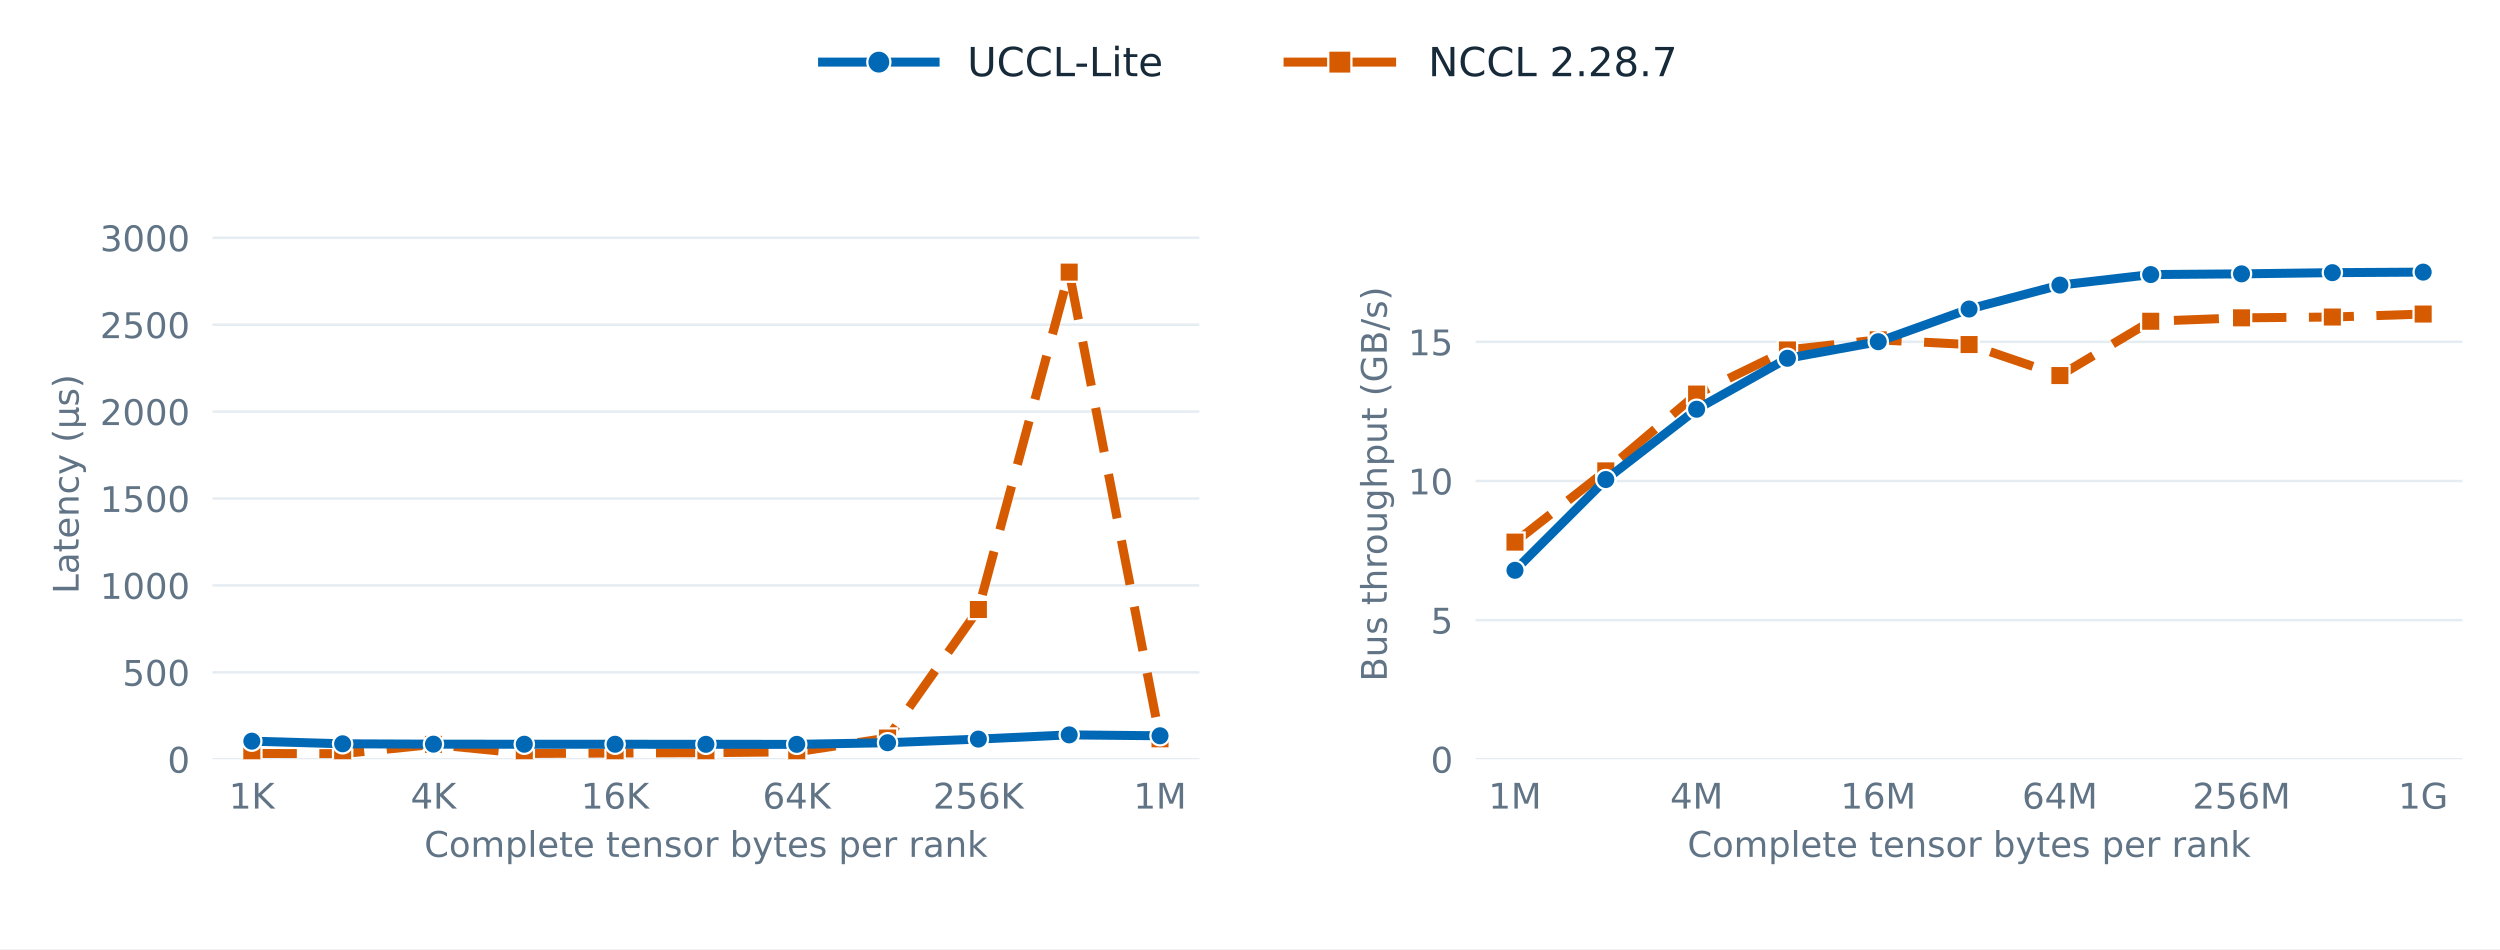
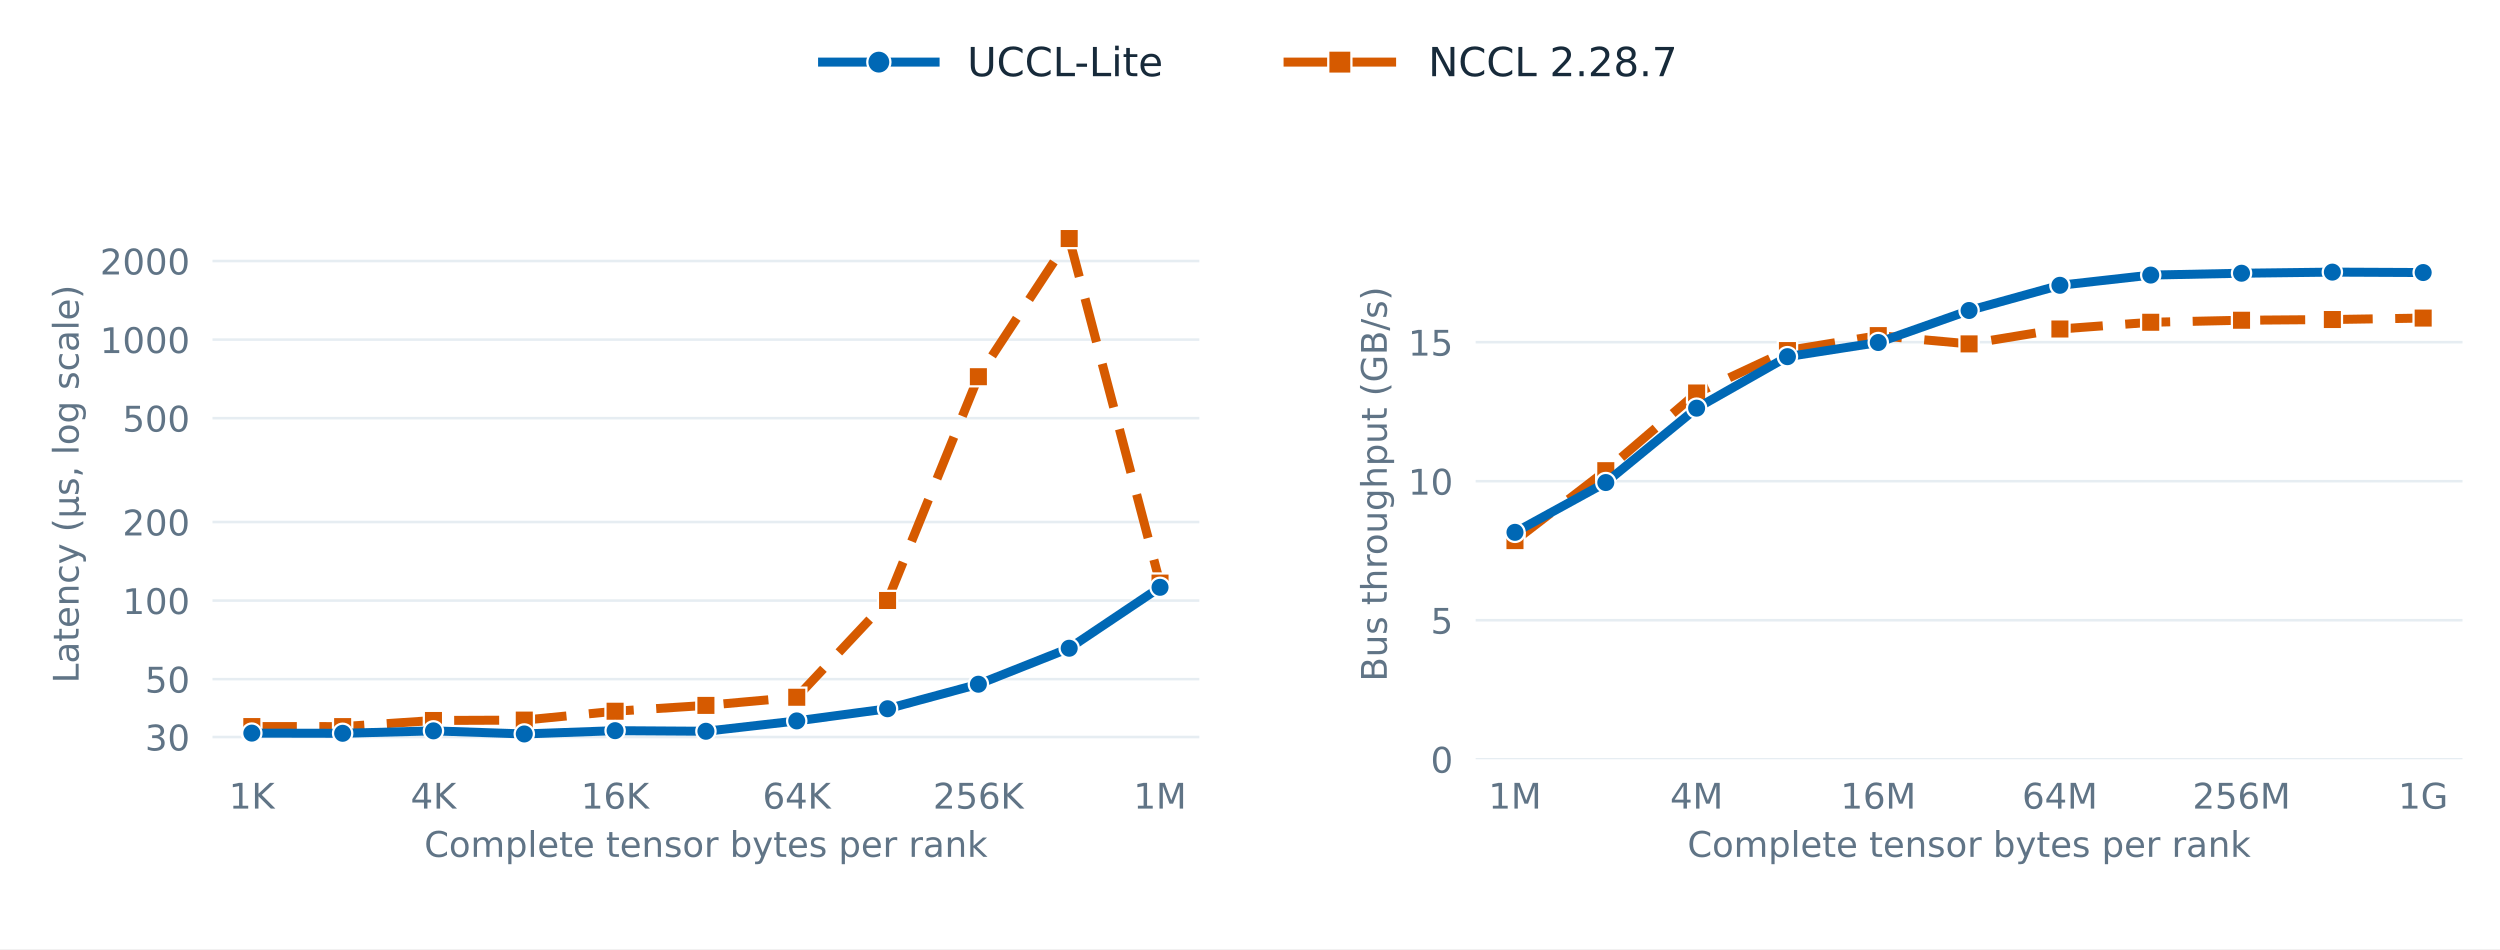
<svg xmlns="http://www.w3.org/2000/svg" xmlns:xlink="http://www.w3.org/1999/xlink" width="777.6pt" height="295.2pt" viewBox="0 0 777.6 295.2" version="1.1">
  <defs>
    <style type="text/css">*{stroke-linejoin: round; stroke-linecap: butt}</style>
  </defs>
  <g id="figure_1">
    <g id="patch_1">
      <path d="M 0 295.2 L 777.6 295.2 L 777.6 0 L 0 0 z " style="fill: #ffffff" />
    </g>
    <g id="axes_1">
      <g id="patch_2">
        <path d="M 66.096 236.16 L 373.043 236.16 L 373.043 64.944 L 66.096 64.944 z " style="fill: #ffffff" />
      </g>
      <g id="matplotlib.axis_1">
        <g id="xtick_1">
          <g id="line2d_1" />
          <g id="text_1">
            <text style="font-size: 11px; font-family: 'DejaVu Sans'; text-anchor: middle; fill: #607486" x="78.327" y="251.517" transform="rotate(-0 78.32651 251.5174)">1K</text>
          </g>
        </g>
        <g id="xtick_2">
          <g id="line2d_2" />
          <g id="text_2">
            <text style="font-size: 11px; font-family: 'DejaVu Sans'; text-anchor: middle; fill: #607486" x="134.824" y="251.517" transform="rotate(-0 134.8238 251.5174)">4K</text>
          </g>
        </g>
        <g id="xtick_3">
          <g id="line2d_3" />
          <g id="text_3">
            <text style="font-size: 11px; font-family: 'DejaVu Sans'; text-anchor: middle; fill: #607486" x="191.321" y="251.517" transform="rotate(-0 191.3211 251.5174)">16K</text>
          </g>
        </g>
        <g id="xtick_4">
          <g id="line2d_4" />
          <g id="text_4">
            <text style="font-size: 11px; font-family: 'DejaVu Sans'; text-anchor: middle; fill: #607486" x="247.818" y="251.517" transform="rotate(-0 247.8183 251.5174)">64K</text>
          </g>
        </g>
        <g id="xtick_5">
          <g id="line2d_5" />
          <g id="text_5">
            <text style="font-size: 11px; font-family: 'DejaVu Sans'; text-anchor: middle; fill: #607486" x="304.316" y="251.517" transform="rotate(-0 304.3156 251.5174)">256K</text>
          </g>
        </g>
        <g id="xtick_6">
          <g id="line2d_6" />
          <g id="text_6">
            <text style="font-size: 11px; font-family: 'DejaVu Sans'; text-anchor: middle; fill: #607486" x="360.813" y="251.517" transform="rotate(-0 360.8129 251.5174)">1M</text>
          </g>
        </g>
        <g id="text_7">
          <text style="font-size: 11px; font-family: 'DejaVu Sans'; text-anchor: middle; fill: #607486" x="219.57" y="266.518" transform="rotate(-0 219.5697 266.5183)">Complete tensor bytes per rank</text>
        </g>
      </g>
      <g id="matplotlib.axis_2">
        <g id="ytick_1">
          <g id="line2d_7">
-             <path d="M 66.096 236.16 L 373.043 236.16 " clip-path="url(#pcc9501a2ec)" style="fill: none; stroke: #e6edf2; stroke-width: 0.8; stroke-linecap: square" />
+             <path d="M 66.096 229.25 L 373.043 229.25 " clip-path="url(#pcc9501a2ec)" style="fill: none; stroke: #e6edf2; stroke-width: 0.8; stroke-linecap: square" />
          </g>
          <g id="line2d_8" />
          <g id="text_8">
-             <text style="font-size: 11px; font-family: 'DejaVu Sans'; text-anchor: end; fill: #607486" x="59.096" y="240.339" transform="rotate(-0 59.096 240.3387)">0</text>
+             <text style="font-size: 11px; font-family: 'DejaVu Sans'; text-anchor: end; fill: #607486" x="59.096" y="233.429" transform="rotate(-0 59.096 233.4291)">30</text>
          </g>
        </g>
        <g id="ytick_2">
          <g id="line2d_9">
-             <path d="M 66.096 209.126 L 373.043 209.126 " clip-path="url(#pcc9501a2ec)" style="fill: none; stroke: #e6edf2; stroke-width: 0.8; stroke-linecap: square" />
+             <path d="M 66.096 211.241 L 373.043 211.241 " clip-path="url(#pcc9501a2ec)" style="fill: none; stroke: #e6edf2; stroke-width: 0.8; stroke-linecap: square" />
          </g>
          <g id="line2d_10" />
          <g id="text_9">
-             <text style="font-size: 11px; font-family: 'DejaVu Sans'; text-anchor: end; fill: #607486" x="59.096" y="213.305" transform="rotate(-0 59.096 213.3049)">500</text>
+             <text style="font-size: 11px; font-family: 'DejaVu Sans'; text-anchor: end; fill: #607486" x="59.096" y="215.42" transform="rotate(-0 59.096 215.4202)">50</text>
          </g>
        </g>
        <g id="ytick_3">
          <g id="line2d_11">
-             <path d="M 66.096 182.092 L 373.043 182.092 " clip-path="url(#pcc9501a2ec)" style="fill: none; stroke: #e6edf2; stroke-width: 0.8; stroke-linecap: square" />
+             <path d="M 66.096 186.805 L 373.043 186.805 " clip-path="url(#pcc9501a2ec)" style="fill: none; stroke: #e6edf2; stroke-width: 0.8; stroke-linecap: square" />
          </g>
          <g id="line2d_12" />
          <g id="text_10">
-             <text style="font-size: 11px; font-family: 'DejaVu Sans'; text-anchor: end; fill: #607486" x="59.096" y="186.271" transform="rotate(-0 59.096 186.2711)">1000</text>
+             <text style="font-size: 11px; font-family: 'DejaVu Sans'; text-anchor: end; fill: #607486" x="59.096" y="190.984" transform="rotate(-0 59.096 190.9835)">100</text>
          </g>
        </g>
        <g id="ytick_4">
          <g id="line2d_13">
-             <path d="M 66.096 155.059 L 373.043 155.059 " clip-path="url(#pcc9501a2ec)" style="fill: none; stroke: #e6edf2; stroke-width: 0.8; stroke-linecap: square" />
+             <path d="M 66.096 162.368 L 373.043 162.368 " clip-path="url(#pcc9501a2ec)" style="fill: none; stroke: #e6edf2; stroke-width: 0.8; stroke-linecap: square" />
          </g>
          <g id="line2d_14" />
          <g id="text_11">
-             <text style="font-size: 11px; font-family: 'DejaVu Sans'; text-anchor: end; fill: #607486" x="59.096" y="159.237" transform="rotate(-0 59.096 159.2373)">1500</text>
+             <text style="font-size: 11px; font-family: 'DejaVu Sans'; text-anchor: end; fill: #607486" x="59.096" y="166.547" transform="rotate(-0 59.096 166.5469)">200</text>
          </g>
        </g>
        <g id="ytick_5">
          <g id="line2d_15">
-             <path d="M 66.096 128.025 L 373.043 128.025 " clip-path="url(#pcc9501a2ec)" style="fill: none; stroke: #e6edf2; stroke-width: 0.8; stroke-linecap: square" />
+             <path d="M 66.096 130.065 L 373.043 130.065 " clip-path="url(#pcc9501a2ec)" style="fill: none; stroke: #e6edf2; stroke-width: 0.8; stroke-linecap: square" />
          </g>
          <g id="line2d_16" />
          <g id="text_12">
-             <text style="font-size: 11px; font-family: 'DejaVu Sans'; text-anchor: end; fill: #607486" x="59.096" y="132.204" transform="rotate(-0 59.096 132.2035)">2000</text>
+             <text style="font-size: 11px; font-family: 'DejaVu Sans'; text-anchor: end; fill: #607486" x="59.096" y="134.244" transform="rotate(-0 59.096 134.2435)">500</text>
          </g>
        </g>
        <g id="ytick_6">
          <g id="line2d_17">
-             <path d="M 66.096 100.991 L 373.043 100.991 " clip-path="url(#pcc9501a2ec)" style="fill: none; stroke: #e6edf2; stroke-width: 0.8; stroke-linecap: square" />
+             <path d="M 66.096 105.628 L 373.043 105.628 " clip-path="url(#pcc9501a2ec)" style="fill: none; stroke: #e6edf2; stroke-width: 0.8; stroke-linecap: square" />
          </g>
          <g id="line2d_18" />
          <g id="text_13">
-             <text style="font-size: 11px; font-family: 'DejaVu Sans'; text-anchor: end; fill: #607486" x="59.096" y="105.17" transform="rotate(-0 59.096 105.1698)">2500</text>
+             <text style="font-size: 11px; font-family: 'DejaVu Sans'; text-anchor: end; fill: #607486" x="59.096" y="109.807" transform="rotate(-0 59.096 109.8069)">1000</text>
          </g>
        </g>
        <g id="ytick_7">
          <g id="line2d_19">
-             <path d="M 66.096 73.957 L 373.043 73.957 " clip-path="url(#pcc9501a2ec)" style="fill: none; stroke: #e6edf2; stroke-width: 0.8; stroke-linecap: square" />
+             <path d="M 66.096 81.192 L 373.043 81.192 " clip-path="url(#pcc9501a2ec)" style="fill: none; stroke: #e6edf2; stroke-width: 0.8; stroke-linecap: square" />
          </g>
          <g id="line2d_20" />
          <g id="text_14">
-             <text style="font-size: 11px; font-family: 'DejaVu Sans'; text-anchor: end; fill: #607486" x="59.096" y="78.136" transform="rotate(-0 59.096 78.13597)">3000</text>
-           </g>
+             <text style="font-size: 11px; font-family: 'DejaVu Sans'; text-anchor: end; fill: #607486" x="59.096" y="85.37" transform="rotate(-0 59.096 85.3703)">2000</text>
+           </g>
+         </g>
+         <g id="ytick_8">
+           <g id="line2d_21" />
+         </g>
+         <g id="ytick_9">
+           <g id="line2d_22" />
+         </g>
+         <g id="ytick_10">
+           <g id="line2d_23" />
+         </g>
+         <g id="ytick_11">
+           <g id="line2d_24" />
+         </g>
+         <g id="ytick_12">
+           <g id="line2d_25" />
+         </g>
+         <g id="ytick_13">
+           <g id="line2d_26" />
+         </g>
+         <g id="ytick_14">
+           <g id="line2d_27" />
+         </g>
+         <g id="ytick_15">
+           <g id="line2d_28" />
+         </g>
+         <g id="ytick_16">
+           <g id="line2d_29" />
+         </g>
+         <g id="ytick_17">
+           <g id="line2d_30" />
+         </g>
+         <g id="ytick_18">
+           <g id="line2d_31" />
+         </g>
+         <g id="ytick_19">
+           <g id="line2d_32" />
        </g>
        <g id="text_15">
-           <text style="font-size: 11px; font-family: 'DejaVu Sans'; text-anchor: middle; fill: #607486" x="24.458" y="150.552" transform="rotate(-90 24.45842 150.552)">Latency (µs)</text>
-         </g>
-       </g>
-       <g id="line2d_21">
-         <path d="M 78.327 234.358 L 106.575 234.424 L 134.824 231.534 L 163.072 234.361 L 191.321 234.225 L 219.57 234.113 L 247.818 233.842 L 276.067 229.562 L 304.316 189.583 L 332.564 84.641 L 360.813 229.803 " clip-path="url(#pcc9501a2ec)" style="fill: none; stroke-dasharray: 14,7; stroke-dashoffset: 0; stroke: #d65a00; stroke-width: 2.8" />
+           <text style="font-size: 11px; font-family: 'DejaVu Sans'; text-anchor: middle; fill: #607486" x="24.458" y="150.552" transform="rotate(-90 24.45842 150.552)">Latency (µs, log scale)</text>
+         </g>
+       </g>
+       <g id="line2d_33">
+         <path d="M 78.327 225.994 L 106.575 226.003 L 134.824 224.1 L 163.072 223.979 L 191.321 221.221 L 219.57 219.407 L 247.818 216.876 L 276.067 186.774 L 304.316 117.171 L 332.564 74.194 L 360.813 181.37 " clip-path="url(#pcc9501a2ec)" style="fill: none; stroke-dasharray: 14,7; stroke-dashoffset: 0; stroke: #d65a00; stroke-width: 2.8" />
        <defs>
          <path id="mbd1e659322" d="M -3 3 L 3 3 L 3 -3 L -3 -3 z " style="stroke: #ffffff; stroke-width: 0.7; stroke-linejoin: miter" />
        </defs>
        <g clip-path="url(#pcc9501a2ec)">
-           <use xlink:href="#mbd1e659322" x="78.327" y="234.358" style="fill: #d65a00; stroke: #ffffff; stroke-width: 0.7; stroke-linejoin: miter" />
-           <use xlink:href="#mbd1e659322" x="106.575" y="234.424" style="fill: #d65a00; stroke: #ffffff; stroke-width: 0.7; stroke-linejoin: miter" />
-           <use xlink:href="#mbd1e659322" x="134.824" y="231.534" style="fill: #d65a00; stroke: #ffffff; stroke-width: 0.7; stroke-linejoin: miter" />
-           <use xlink:href="#mbd1e659322" x="163.072" y="234.361" style="fill: #d65a00; stroke: #ffffff; stroke-width: 0.7; stroke-linejoin: miter" />
-           <use xlink:href="#mbd1e659322" x="191.321" y="234.225" style="fill: #d65a00; stroke: #ffffff; stroke-width: 0.7; stroke-linejoin: miter" />
-           <use xlink:href="#mbd1e659322" x="219.57" y="234.113" style="fill: #d65a00; stroke: #ffffff; stroke-width: 0.7; stroke-linejoin: miter" />
-           <use xlink:href="#mbd1e659322" x="247.818" y="233.842" style="fill: #d65a00; stroke: #ffffff; stroke-width: 0.7; stroke-linejoin: miter" />
-           <use xlink:href="#mbd1e659322" x="276.067" y="229.562" style="fill: #d65a00; stroke: #ffffff; stroke-width: 0.7; stroke-linejoin: miter" />
-           <use xlink:href="#mbd1e659322" x="304.316" y="189.583" style="fill: #d65a00; stroke: #ffffff; stroke-width: 0.7; stroke-linejoin: miter" />
-           <use xlink:href="#mbd1e659322" x="332.564" y="84.641" style="fill: #d65a00; stroke: #ffffff; stroke-width: 0.7; stroke-linejoin: miter" />
-           <use xlink:href="#mbd1e659322" x="360.813" y="229.803" style="fill: #d65a00; stroke: #ffffff; stroke-width: 0.7; stroke-linejoin: miter" />
-         </g>
-       </g>
-       <g id="line2d_22">
-         <path d="M 78.327 230.53 L 106.575 231.349 L 134.824 231.463 L 163.072 231.485 L 191.321 231.488 L 219.57 231.512 L 247.818 231.521 L 276.067 231.018 L 304.316 229.888 L 332.564 228.577 L 360.813 228.854 " clip-path="url(#pcc9501a2ec)" style="fill: none; stroke: #0068b5; stroke-width: 2.8; stroke-linecap: square" />
+           <use xlink:href="#mbd1e659322" x="78.327" y="225.994" style="fill: #d65a00; stroke: #ffffff; stroke-width: 0.7; stroke-linejoin: miter" />
+           <use xlink:href="#mbd1e659322" x="106.575" y="226.003" style="fill: #d65a00; stroke: #ffffff; stroke-width: 0.7; stroke-linejoin: miter" />
+           <use xlink:href="#mbd1e659322" x="134.824" y="224.1" style="fill: #d65a00; stroke: #ffffff; stroke-width: 0.7; stroke-linejoin: miter" />
+           <use xlink:href="#mbd1e659322" x="163.072" y="223.979" style="fill: #d65a00; stroke: #ffffff; stroke-width: 0.7; stroke-linejoin: miter" />
+           <use xlink:href="#mbd1e659322" x="191.321" y="221.221" style="fill: #d65a00; stroke: #ffffff; stroke-width: 0.7; stroke-linejoin: miter" />
+           <use xlink:href="#mbd1e659322" x="219.57" y="219.407" style="fill: #d65a00; stroke: #ffffff; stroke-width: 0.7; stroke-linejoin: miter" />
+           <use xlink:href="#mbd1e659322" x="247.818" y="216.876" style="fill: #d65a00; stroke: #ffffff; stroke-width: 0.7; stroke-linejoin: miter" />
+           <use xlink:href="#mbd1e659322" x="276.067" y="186.774" style="fill: #d65a00; stroke: #ffffff; stroke-width: 0.7; stroke-linejoin: miter" />
+           <use xlink:href="#mbd1e659322" x="304.316" y="117.171" style="fill: #d65a00; stroke: #ffffff; stroke-width: 0.7; stroke-linejoin: miter" />
+           <use xlink:href="#mbd1e659322" x="332.564" y="74.194" style="fill: #d65a00; stroke: #ffffff; stroke-width: 0.7; stroke-linejoin: miter" />
+           <use xlink:href="#mbd1e659322" x="360.813" y="181.37" style="fill: #d65a00; stroke: #ffffff; stroke-width: 0.7; stroke-linejoin: miter" />
+         </g>
+       </g>
+       <g id="line2d_34">
+         <path d="M 78.327 228.03 L 106.575 228.086 L 134.824 227.325 L 163.072 228.293 L 191.321 227.266 L 219.57 227.453 L 247.818 224.234 L 276.067 220.446 L 304.316 212.821 L 332.564 201.627 L 360.813 182.678 " clip-path="url(#pcc9501a2ec)" style="fill: none; stroke: #0068b5; stroke-width: 2.8; stroke-linecap: square" />
        <defs>
          <path id="me8a90994ab" d="M 0 3 C 0.796 3 1.559 2.684 2.121 2.121 C 2.684 1.559 3 0.796 3 0 C 3 -0.796 2.684 -1.559 2.121 -2.121 C 1.559 -2.684 0.796 -3 0 -3 C -0.796 -3 -1.559 -2.684 -2.121 -2.121 C -2.684 -1.559 -3 -0.796 -3 0 C -3 0.796 -2.684 1.559 -2.121 2.121 C -1.559 2.684 -0.796 3 0 3 z " style="stroke: #ffffff; stroke-width: 0.7" />
        </defs>
        <g clip-path="url(#pcc9501a2ec)">
-           <use xlink:href="#me8a90994ab" x="78.327" y="230.53" style="fill: #0068b5; stroke: #ffffff; stroke-width: 0.7" />
-           <use xlink:href="#me8a90994ab" x="106.575" y="231.349" style="fill: #0068b5; stroke: #ffffff; stroke-width: 0.7" />
-           <use xlink:href="#me8a90994ab" x="134.824" y="231.463" style="fill: #0068b5; stroke: #ffffff; stroke-width: 0.7" />
-           <use xlink:href="#me8a90994ab" x="163.072" y="231.485" style="fill: #0068b5; stroke: #ffffff; stroke-width: 0.7" />
-           <use xlink:href="#me8a90994ab" x="191.321" y="231.488" style="fill: #0068b5; stroke: #ffffff; stroke-width: 0.7" />
-           <use xlink:href="#me8a90994ab" x="219.57" y="231.512" style="fill: #0068b5; stroke: #ffffff; stroke-width: 0.7" />
-           <use xlink:href="#me8a90994ab" x="247.818" y="231.521" style="fill: #0068b5; stroke: #ffffff; stroke-width: 0.7" />
-           <use xlink:href="#me8a90994ab" x="276.067" y="231.018" style="fill: #0068b5; stroke: #ffffff; stroke-width: 0.7" />
-           <use xlink:href="#me8a90994ab" x="304.316" y="229.888" style="fill: #0068b5; stroke: #ffffff; stroke-width: 0.7" />
-           <use xlink:href="#me8a90994ab" x="332.564" y="228.577" style="fill: #0068b5; stroke: #ffffff; stroke-width: 0.7" />
-           <use xlink:href="#me8a90994ab" x="360.813" y="228.854" style="fill: #0068b5; stroke: #ffffff; stroke-width: 0.7" />
+           <use xlink:href="#me8a90994ab" x="78.327" y="228.03" style="fill: #0068b5; stroke: #ffffff; stroke-width: 0.7" />
+           <use xlink:href="#me8a90994ab" x="106.575" y="228.086" style="fill: #0068b5; stroke: #ffffff; stroke-width: 0.7" />
+           <use xlink:href="#me8a90994ab" x="134.824" y="227.325" style="fill: #0068b5; stroke: #ffffff; stroke-width: 0.7" />
+           <use xlink:href="#me8a90994ab" x="163.072" y="228.293" style="fill: #0068b5; stroke: #ffffff; stroke-width: 0.7" />
+           <use xlink:href="#me8a90994ab" x="191.321" y="227.266" style="fill: #0068b5; stroke: #ffffff; stroke-width: 0.7" />
+           <use xlink:href="#me8a90994ab" x="219.57" y="227.453" style="fill: #0068b5; stroke: #ffffff; stroke-width: 0.7" />
+           <use xlink:href="#me8a90994ab" x="247.818" y="224.234" style="fill: #0068b5; stroke: #ffffff; stroke-width: 0.7" />
+           <use xlink:href="#me8a90994ab" x="276.067" y="220.446" style="fill: #0068b5; stroke: #ffffff; stroke-width: 0.7" />
+           <use xlink:href="#me8a90994ab" x="304.316" y="212.821" style="fill: #0068b5; stroke: #ffffff; stroke-width: 0.7" />
+           <use xlink:href="#me8a90994ab" x="332.564" y="201.627" style="fill: #0068b5; stroke: #ffffff; stroke-width: 0.7" />
+           <use xlink:href="#me8a90994ab" x="360.813" y="182.678" style="fill: #0068b5; stroke: #ffffff; stroke-width: 0.7" />
        </g>
      </g>
    </g>
    <g id="axes_2">
      <g id="patch_3">
        <path d="M 458.989 236.16 L 765.936 236.16 L 765.936 64.944 L 458.989 64.944 z " style="fill: #ffffff" />
      </g>
      <g id="matplotlib.axis_3">
        <g id="xtick_7">
-           <g id="line2d_23" />
+           <g id="line2d_35" />
          <g id="text_16">
            <text style="font-size: 11px; font-family: 'DejaVu Sans'; text-anchor: middle; fill: #607486" x="471.219" y="251.517" transform="rotate(-0 471.2191 251.5174)">1M</text>
          </g>
        </g>
        <g id="xtick_8">
-           <g id="line2d_24" />
+           <g id="line2d_36" />
          <g id="text_17">
            <text style="font-size: 11px; font-family: 'DejaVu Sans'; text-anchor: middle; fill: #607486" x="527.716" y="251.517" transform="rotate(-0 527.7164 251.5174)">4M</text>
          </g>
        </g>
        <g id="xtick_9">
-           <g id="line2d_25" />
+           <g id="line2d_37" />
          <g id="text_18">
            <text style="font-size: 11px; font-family: 'DejaVu Sans'; text-anchor: middle; fill: #607486" x="584.214" y="251.517" transform="rotate(-0 584.2137 251.5174)">16M</text>
          </g>
        </g>
        <g id="xtick_10">
-           <g id="line2d_26" />
+           <g id="line2d_38" />
          <g id="text_19">
            <text style="font-size: 11px; font-family: 'DejaVu Sans'; text-anchor: middle; fill: #607486" x="640.711" y="251.517" transform="rotate(-0 640.711 251.5174)">64M</text>
          </g>
        </g>
        <g id="xtick_11">
-           <g id="line2d_27" />
+           <g id="line2d_39" />
          <g id="text_20">
            <text style="font-size: 11px; font-family: 'DejaVu Sans'; text-anchor: middle; fill: #607486" x="697.208" y="251.517" transform="rotate(-0 697.2082 251.5174)">256M</text>
          </g>
        </g>
        <g id="xtick_12">
-           <g id="line2d_28" />
+           <g id="line2d_40" />
          <g id="text_21">
            <text style="font-size: 11px; font-family: 'DejaVu Sans'; text-anchor: middle; fill: #607486" x="753.705" y="251.517" transform="rotate(-0 753.7055 251.5174)">1G</text>
          </g>
        </g>
        <g id="text_22">
          <text style="font-size: 11px; font-family: 'DejaVu Sans'; text-anchor: middle; fill: #607486" x="612.462" y="266.518" transform="rotate(-0 612.4623 266.5183)">Complete tensor bytes per rank</text>
        </g>
      </g>
      <g id="matplotlib.axis_4">
-         <g id="ytick_8">
-           <g id="line2d_29">
+         <g id="ytick_20">
+           <g id="line2d_41">
            <path d="M 458.989 236.16 L 765.936 236.16 " clip-path="url(#pd6201156bf)" style="fill: none; stroke: #e6edf2; stroke-width: 0.8; stroke-linecap: square" />
          </g>
-           <g id="line2d_30" />
+           <g id="line2d_42" />
          <g id="text_23">
            <text style="font-size: 11px; font-family: 'DejaVu Sans'; text-anchor: end; fill: #607486" x="451.989" y="240.339" transform="rotate(-0 451.9886 240.3387)">0</text>
          </g>
        </g>
-         <g id="ytick_9">
-           <g id="line2d_31">
-             <path d="M 458.989 192.883 L 765.936 192.883 " clip-path="url(#pd6201156bf)" style="fill: none; stroke: #e6edf2; stroke-width: 0.8; stroke-linecap: square" />
-           </g>
-           <g id="line2d_32" />
+         <g id="ytick_21">
+           <g id="line2d_43">
+             <path d="M 458.989 192.918 L 765.936 192.918 " clip-path="url(#pd6201156bf)" style="fill: none; stroke: #e6edf2; stroke-width: 0.8; stroke-linecap: square" />
+           </g>
+           <g id="line2d_44" />
          <g id="text_24">
-             <text style="font-size: 11px; font-family: 'DejaVu Sans'; text-anchor: end; fill: #607486" x="451.989" y="197.062" transform="rotate(-0 451.9886 197.0617)">5</text>
-           </g>
-         </g>
-         <g id="ytick_10">
-           <g id="line2d_33">
-             <path d="M 458.989 149.606 L 765.936 149.606 " clip-path="url(#pd6201156bf)" style="fill: none; stroke: #e6edf2; stroke-width: 0.8; stroke-linecap: square" />
-           </g>
-           <g id="line2d_34" />
+             <text style="font-size: 11px; font-family: 'DejaVu Sans'; text-anchor: end; fill: #607486" x="451.989" y="197.096" transform="rotate(-0 451.9886 197.0964)">5</text>
+           </g>
+         </g>
+         <g id="ytick_22">
+           <g id="line2d_45">
+             <path d="M 458.989 149.675 L 765.936 149.675 " clip-path="url(#pd6201156bf)" style="fill: none; stroke: #e6edf2; stroke-width: 0.8; stroke-linecap: square" />
+           </g>
+           <g id="line2d_46" />
          <g id="text_25">
-             <text style="font-size: 11px; font-family: 'DejaVu Sans'; text-anchor: end; fill: #607486" x="451.989" y="153.785" transform="rotate(-0 451.9886 153.7847)">10</text>
-           </g>
-         </g>
-         <g id="ytick_11">
-           <g id="line2d_35">
-             <path d="M 458.989 106.329 L 765.936 106.329 " clip-path="url(#pd6201156bf)" style="fill: none; stroke: #e6edf2; stroke-width: 0.8; stroke-linecap: square" />
-           </g>
-           <g id="line2d_36" />
+             <text style="font-size: 11px; font-family: 'DejaVu Sans'; text-anchor: end; fill: #607486" x="451.989" y="153.854" transform="rotate(-0 451.9886 153.8541)">10</text>
+           </g>
+         </g>
+         <g id="ytick_23">
+           <g id="line2d_47">
+             <path d="M 458.989 106.433 L 765.936 106.433 " clip-path="url(#pd6201156bf)" style="fill: none; stroke: #e6edf2; stroke-width: 0.8; stroke-linecap: square" />
+           </g>
+           <g id="line2d_48" />
          <g id="text_26">
-             <text style="font-size: 11px; font-family: 'DejaVu Sans'; text-anchor: end; fill: #607486" x="451.989" y="110.508" transform="rotate(-0 451.9886 110.5076)">15</text>
+             <text style="font-size: 11px; font-family: 'DejaVu Sans'; text-anchor: end; fill: #607486" x="451.989" y="110.612" transform="rotate(-0 451.9886 110.6118)">15</text>
          </g>
        </g>
        <g id="text_27">
          <text style="font-size: 11px; font-family: 'DejaVu Sans'; text-anchor: middle; fill: #607486" x="431.349" y="150.552" transform="rotate(-90 431.3486 150.552)">Bus throughput (GB/s)</text>
        </g>
      </g>
-       <g id="line2d_37">
-         <path d="M 471.219 168.622 L 499.468 146.462 L 527.716 122.569 L 555.965 108.843 L 584.214 105.698 L 612.462 107.17 L 640.711 116.814 L 668.96 99.924 L 697.208 98.859 L 725.457 98.609 L 753.705 97.678 " clip-path="url(#pd6201156bf)" style="fill: none; stroke-dasharray: 14,7; stroke-dashoffset: 0; stroke: #d65a00; stroke-width: 2.8" />
+       <g id="line2d_49">
+         <path d="M 471.219 168.147 L 499.468 146.402 L 527.716 122.239 L 555.965 109.045 L 584.214 104.391 L 612.462 106.963 L 640.711 102.333 L 668.96 100.239 L 697.208 99.608 L 725.457 99.386 L 753.705 98.934 " clip-path="url(#pd6201156bf)" style="fill: none; stroke-dasharray: 14,7; stroke-dashoffset: 0; stroke: #d65a00; stroke-width: 2.8" />
        <g clip-path="url(#pd6201156bf)">
-           <use xlink:href="#mbd1e659322" x="471.219" y="168.622" style="fill: #d65a00; stroke: #ffffff; stroke-width: 0.7; stroke-linejoin: miter" />
-           <use xlink:href="#mbd1e659322" x="499.468" y="146.462" style="fill: #d65a00; stroke: #ffffff; stroke-width: 0.7; stroke-linejoin: miter" />
-           <use xlink:href="#mbd1e659322" x="527.716" y="122.569" style="fill: #d65a00; stroke: #ffffff; stroke-width: 0.7; stroke-linejoin: miter" />
-           <use xlink:href="#mbd1e659322" x="555.965" y="108.843" style="fill: #d65a00; stroke: #ffffff; stroke-width: 0.7; stroke-linejoin: miter" />
-           <use xlink:href="#mbd1e659322" x="584.214" y="105.698" style="fill: #d65a00; stroke: #ffffff; stroke-width: 0.7; stroke-linejoin: miter" />
-           <use xlink:href="#mbd1e659322" x="612.462" y="107.17" style="fill: #d65a00; stroke: #ffffff; stroke-width: 0.7; stroke-linejoin: miter" />
-           <use xlink:href="#mbd1e659322" x="640.711" y="116.814" style="fill: #d65a00; stroke: #ffffff; stroke-width: 0.7; stroke-linejoin: miter" />
-           <use xlink:href="#mbd1e659322" x="668.96" y="99.924" style="fill: #d65a00; stroke: #ffffff; stroke-width: 0.7; stroke-linejoin: miter" />
-           <use xlink:href="#mbd1e659322" x="697.208" y="98.859" style="fill: #d65a00; stroke: #ffffff; stroke-width: 0.7; stroke-linejoin: miter" />
-           <use xlink:href="#mbd1e659322" x="725.457" y="98.609" style="fill: #d65a00; stroke: #ffffff; stroke-width: 0.7; stroke-linejoin: miter" />
-           <use xlink:href="#mbd1e659322" x="753.705" y="97.678" style="fill: #d65a00; stroke: #ffffff; stroke-width: 0.7; stroke-linejoin: miter" />
-         </g>
-       </g>
-       <g id="line2d_38">
-         <path d="M 471.219 177.388 L 499.468 149.154 L 527.716 127.29 L 555.965 111.438 L 584.214 106.285 L 612.462 96.122 L 640.711 88.676 L 668.96 85.404 L 697.208 85.18 L 725.457 84.809 L 753.705 84.641 " clip-path="url(#pd6201156bf)" style="fill: none; stroke: #0068b5; stroke-width: 2.8; stroke-linecap: square" />
+           <use xlink:href="#mbd1e659322" x="471.219" y="168.147" style="fill: #d65a00; stroke: #ffffff; stroke-width: 0.7; stroke-linejoin: miter" />
+           <use xlink:href="#mbd1e659322" x="499.468" y="146.402" style="fill: #d65a00; stroke: #ffffff; stroke-width: 0.7; stroke-linejoin: miter" />
+           <use xlink:href="#mbd1e659322" x="527.716" y="122.239" style="fill: #d65a00; stroke: #ffffff; stroke-width: 0.7; stroke-linejoin: miter" />
+           <use xlink:href="#mbd1e659322" x="555.965" y="109.045" style="fill: #d65a00; stroke: #ffffff; stroke-width: 0.7; stroke-linejoin: miter" />
+           <use xlink:href="#mbd1e659322" x="584.214" y="104.391" style="fill: #d65a00; stroke: #ffffff; stroke-width: 0.7; stroke-linejoin: miter" />
+           <use xlink:href="#mbd1e659322" x="612.462" y="106.963" style="fill: #d65a00; stroke: #ffffff; stroke-width: 0.7; stroke-linejoin: miter" />
+           <use xlink:href="#mbd1e659322" x="640.711" y="102.333" style="fill: #d65a00; stroke: #ffffff; stroke-width: 0.7; stroke-linejoin: miter" />
+           <use xlink:href="#mbd1e659322" x="668.96" y="100.239" style="fill: #d65a00; stroke: #ffffff; stroke-width: 0.7; stroke-linejoin: miter" />
+           <use xlink:href="#mbd1e659322" x="697.208" y="99.608" style="fill: #d65a00; stroke: #ffffff; stroke-width: 0.7; stroke-linejoin: miter" />
+           <use xlink:href="#mbd1e659322" x="725.457" y="99.386" style="fill: #d65a00; stroke: #ffffff; stroke-width: 0.7; stroke-linejoin: miter" />
+           <use xlink:href="#mbd1e659322" x="753.705" y="98.934" style="fill: #d65a00; stroke: #ffffff; stroke-width: 0.7; stroke-linejoin: miter" />
+         </g>
+       </g>
+       <g id="line2d_50">
+         <path d="M 471.219 165.575 L 499.468 150.09 L 527.716 126.955 L 555.965 110.937 L 584.214 106.536 L 612.462 96.576 L 640.711 88.739 L 668.96 85.56 L 697.208 84.986 L 725.457 84.641 L 753.705 84.771 " clip-path="url(#pd6201156bf)" style="fill: none; stroke: #0068b5; stroke-width: 2.8; stroke-linecap: square" />
        <g clip-path="url(#pd6201156bf)">
-           <use xlink:href="#me8a90994ab" x="471.219" y="177.388" style="fill: #0068b5; stroke: #ffffff; stroke-width: 0.7" />
-           <use xlink:href="#me8a90994ab" x="499.468" y="149.154" style="fill: #0068b5; stroke: #ffffff; stroke-width: 0.7" />
-           <use xlink:href="#me8a90994ab" x="527.716" y="127.29" style="fill: #0068b5; stroke: #ffffff; stroke-width: 0.7" />
-           <use xlink:href="#me8a90994ab" x="555.965" y="111.438" style="fill: #0068b5; stroke: #ffffff; stroke-width: 0.7" />
-           <use xlink:href="#me8a90994ab" x="584.214" y="106.285" style="fill: #0068b5; stroke: #ffffff; stroke-width: 0.7" />
-           <use xlink:href="#me8a90994ab" x="612.462" y="96.122" style="fill: #0068b5; stroke: #ffffff; stroke-width: 0.7" />
-           <use xlink:href="#me8a90994ab" x="640.711" y="88.676" style="fill: #0068b5; stroke: #ffffff; stroke-width: 0.7" />
-           <use xlink:href="#me8a90994ab" x="668.96" y="85.404" style="fill: #0068b5; stroke: #ffffff; stroke-width: 0.7" />
-           <use xlink:href="#me8a90994ab" x="697.208" y="85.18" style="fill: #0068b5; stroke: #ffffff; stroke-width: 0.7" />
-           <use xlink:href="#me8a90994ab" x="725.457" y="84.809" style="fill: #0068b5; stroke: #ffffff; stroke-width: 0.7" />
-           <use xlink:href="#me8a90994ab" x="753.705" y="84.641" style="fill: #0068b5; stroke: #ffffff; stroke-width: 0.7" />
+           <use xlink:href="#me8a90994ab" x="471.219" y="165.575" style="fill: #0068b5; stroke: #ffffff; stroke-width: 0.7" />
+           <use xlink:href="#me8a90994ab" x="499.468" y="150.09" style="fill: #0068b5; stroke: #ffffff; stroke-width: 0.7" />
+           <use xlink:href="#me8a90994ab" x="527.716" y="126.955" style="fill: #0068b5; stroke: #ffffff; stroke-width: 0.7" />
+           <use xlink:href="#me8a90994ab" x="555.965" y="110.937" style="fill: #0068b5; stroke: #ffffff; stroke-width: 0.7" />
+           <use xlink:href="#me8a90994ab" x="584.214" y="106.536" style="fill: #0068b5; stroke: #ffffff; stroke-width: 0.7" />
+           <use xlink:href="#me8a90994ab" x="612.462" y="96.576" style="fill: #0068b5; stroke: #ffffff; stroke-width: 0.7" />
+           <use xlink:href="#me8a90994ab" x="640.711" y="88.739" style="fill: #0068b5; stroke: #ffffff; stroke-width: 0.7" />
+           <use xlink:href="#me8a90994ab" x="668.96" y="85.56" style="fill: #0068b5; stroke: #ffffff; stroke-width: 0.7" />
+           <use xlink:href="#me8a90994ab" x="697.208" y="84.986" style="fill: #0068b5; stroke: #ffffff; stroke-width: 0.7" />
+           <use xlink:href="#me8a90994ab" x="725.457" y="84.641" style="fill: #0068b5; stroke: #ffffff; stroke-width: 0.7" />
+           <use xlink:href="#me8a90994ab" x="753.705" y="84.771" style="fill: #0068b5; stroke: #ffffff; stroke-width: 0.7" />
        </g>
      </g>
    </g>
    <g id="legend_1">
-       <g id="line2d_39">
+       <g id="line2d_51">
        <path d="M 255.853 19.325 L 273.353 19.325 L 290.853 19.325 " style="fill: none; stroke: #0068b5; stroke-width: 2.8; stroke-linecap: square" />
        <defs>
          <path id="m99c216711a" d="M 0 3.6 C 0.955 3.6 1.87 3.221 2.546 2.546 C 3.221 1.87 3.6 0.955 3.6 0 C 3.6 -0.955 3.221 -1.87 2.546 -2.546 C 1.87 -3.221 0.955 -3.6 0 -3.6 C -0.955 -3.6 -1.87 -3.221 -2.546 -2.546 C -3.221 -1.87 -3.6 -0.955 -3.6 0 C -3.6 0.955 -3.221 1.87 -2.546 2.546 C -1.87 3.221 -0.955 3.6 0 3.6 z " style="stroke: #ffffff; stroke-width: 0.7" />
        </defs>
        <g>
          <use xlink:href="#m99c216711a" x="273.353" y="19.325" style="fill: #0068b5; stroke: #ffffff; stroke-width: 0.7" />
        </g>
      </g>
      <g id="text_28">
        <text style="font-size: 12.5px; font-family: 'DejaVu Sans'; text-anchor: start; fill: #172a3a" x="300.853" y="23.7" transform="rotate(-0 300.8527 23.70005)">UCCL-Lite</text>
      </g>
-       <g id="line2d_40">
+       <g id="line2d_52">
        <path d="M 399.243 19.325 L 416.743 19.325 L 434.243 19.325 " style="fill: none; stroke-dasharray: 14,7; stroke-dashoffset: 0; stroke: #d65a00; stroke-width: 2.8" />
        <defs>
          <path id="ma80281dc45" d="M -3.6 3.6 L 3.6 3.6 L 3.6 -3.6 L -3.6 -3.6 z " style="stroke: #ffffff; stroke-width: 0.7; stroke-linejoin: miter" />
        </defs>
        <g>
          <use xlink:href="#ma80281dc45" x="416.743" y="19.325" style="fill: #d65a00; stroke: #ffffff; stroke-width: 0.7; stroke-linejoin: miter" />
        </g>
      </g>
      <g id="text_29">
        <text style="font-size: 12.5px; font-family: 'DejaVu Sans'; text-anchor: start; fill: #172a3a" x="444.243" y="23.7" transform="rotate(-0 444.2434 23.70005)">NCCL 2.28.7</text>
      </g>
    </g>
  </g>
  <defs>
    <clipPath id="pcc9501a2ec">
      <rect x="66.096" y="64.944" width="306.947" height="171.216" />
    </clipPath>
    <clipPath id="pd6201156bf">
      <rect x="458.989" y="64.944" width="306.947" height="171.216" />
    </clipPath>
  </defs>
</svg>
